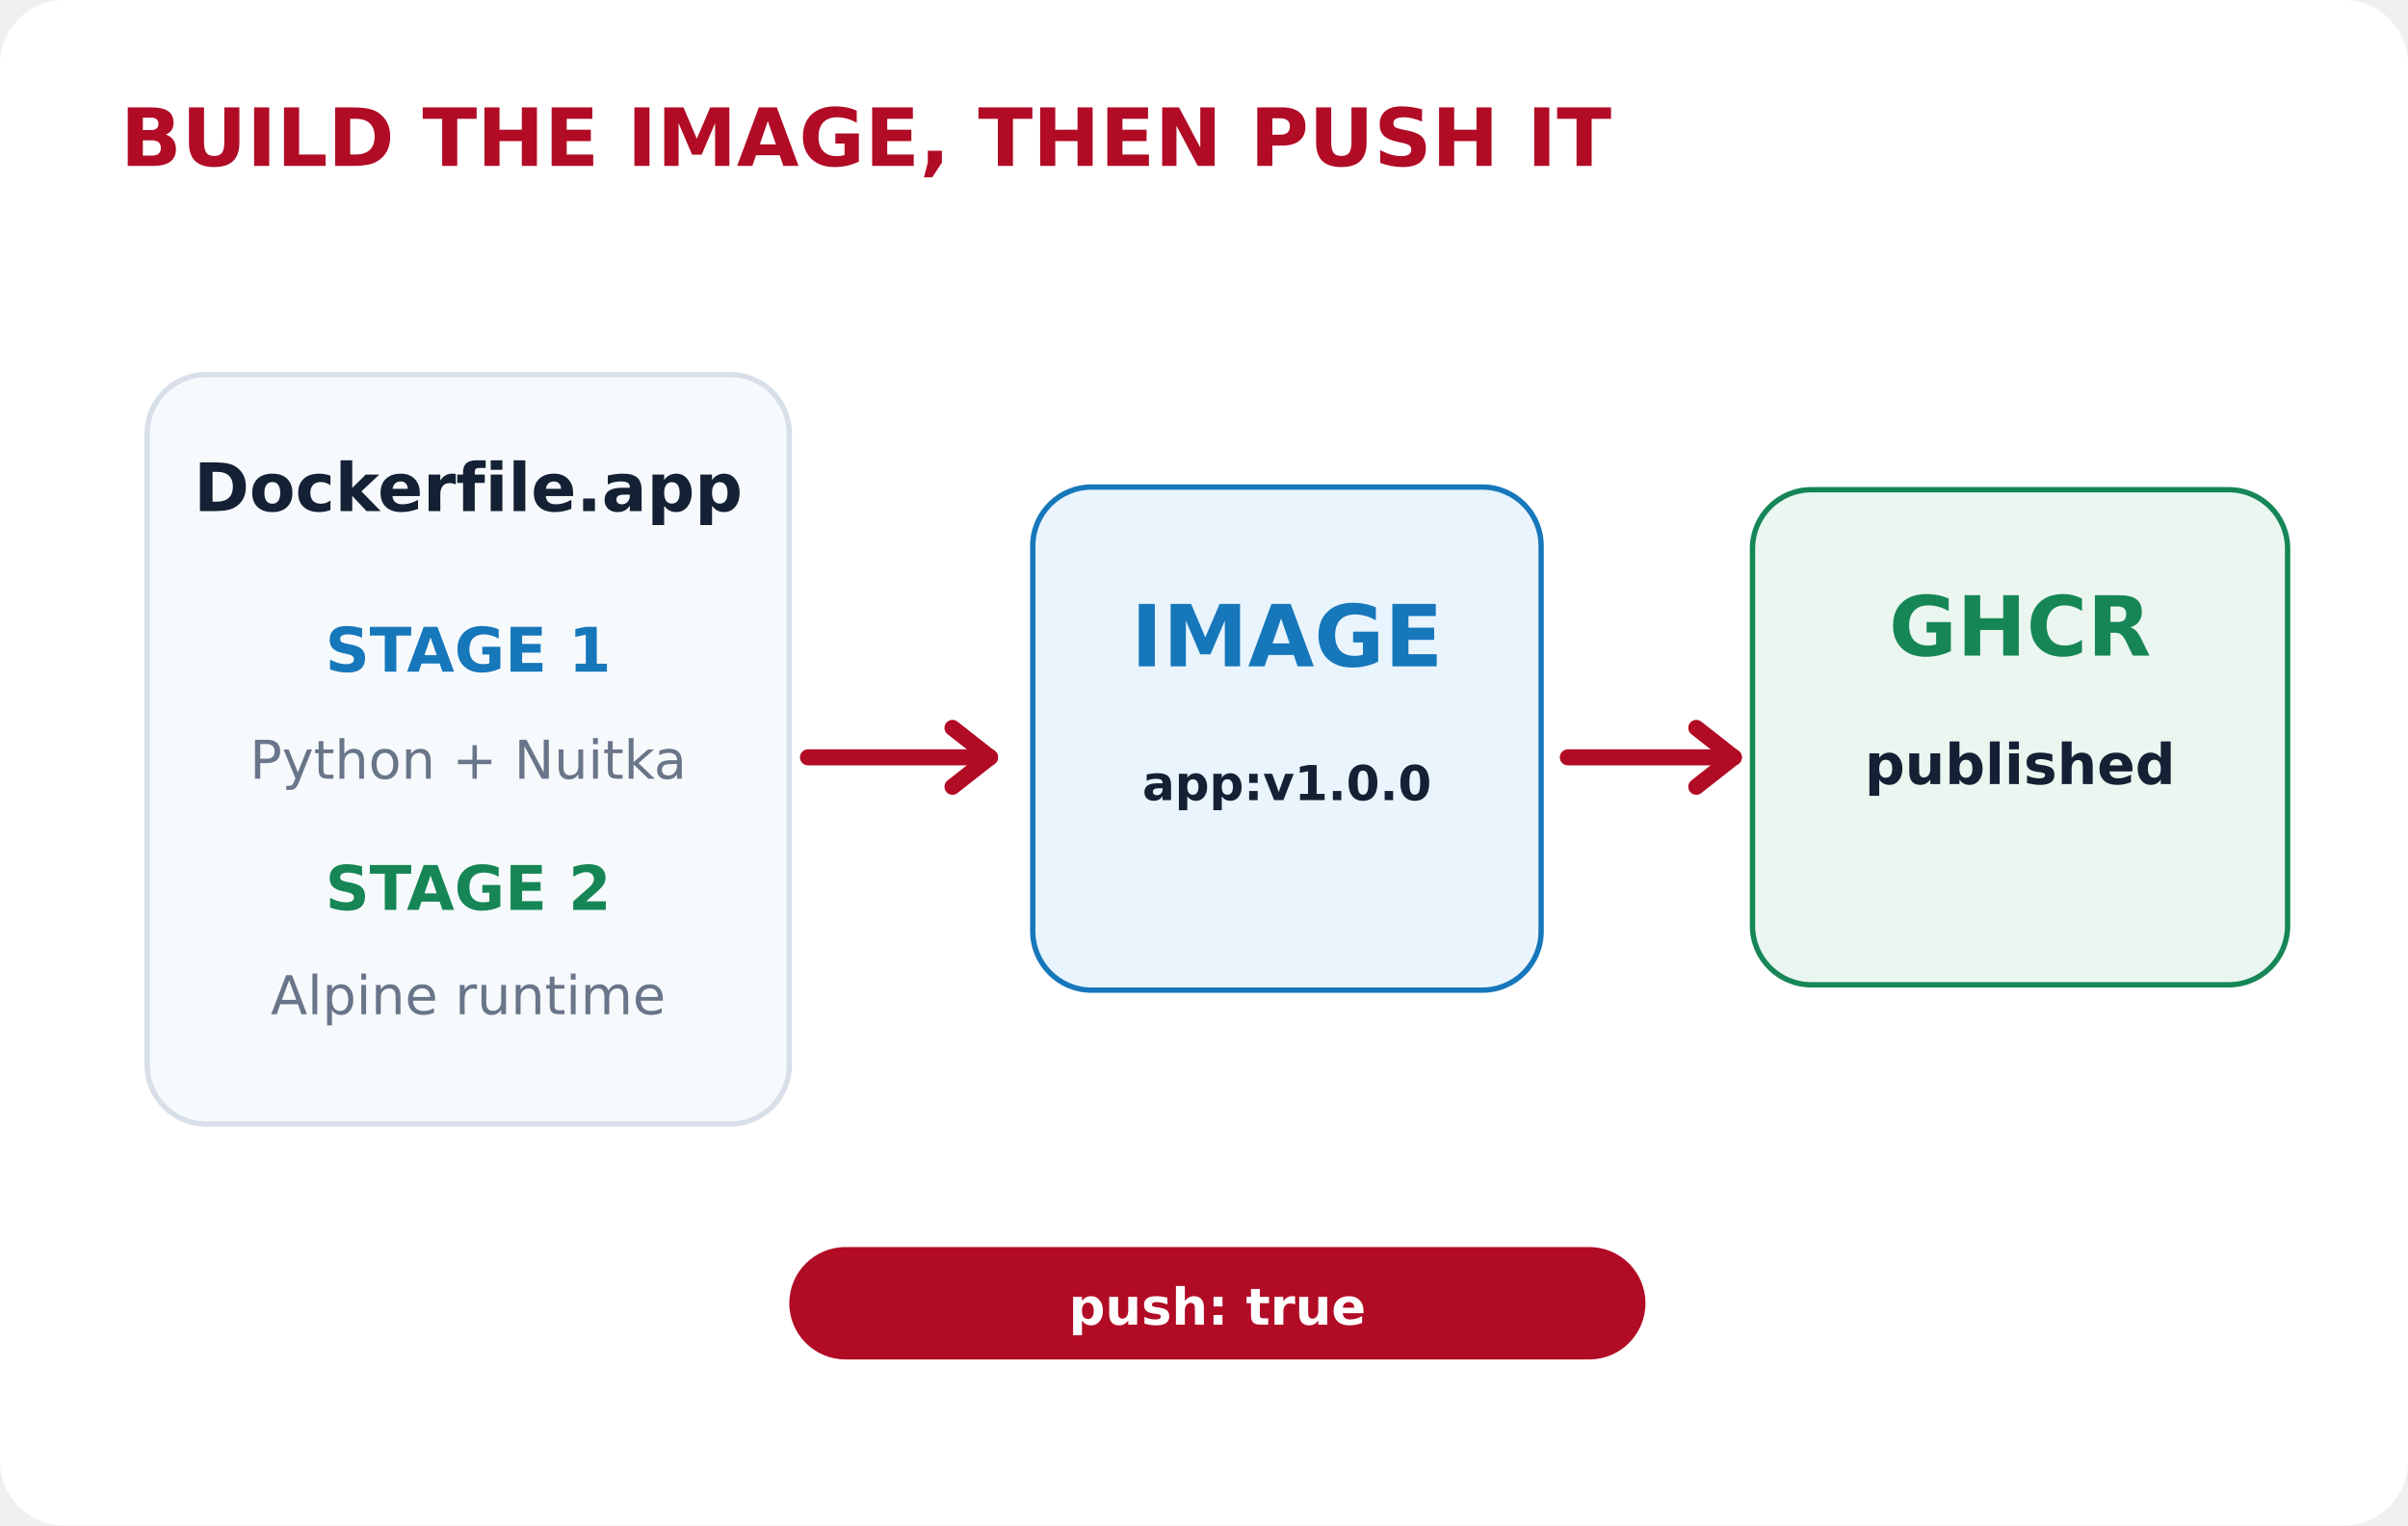
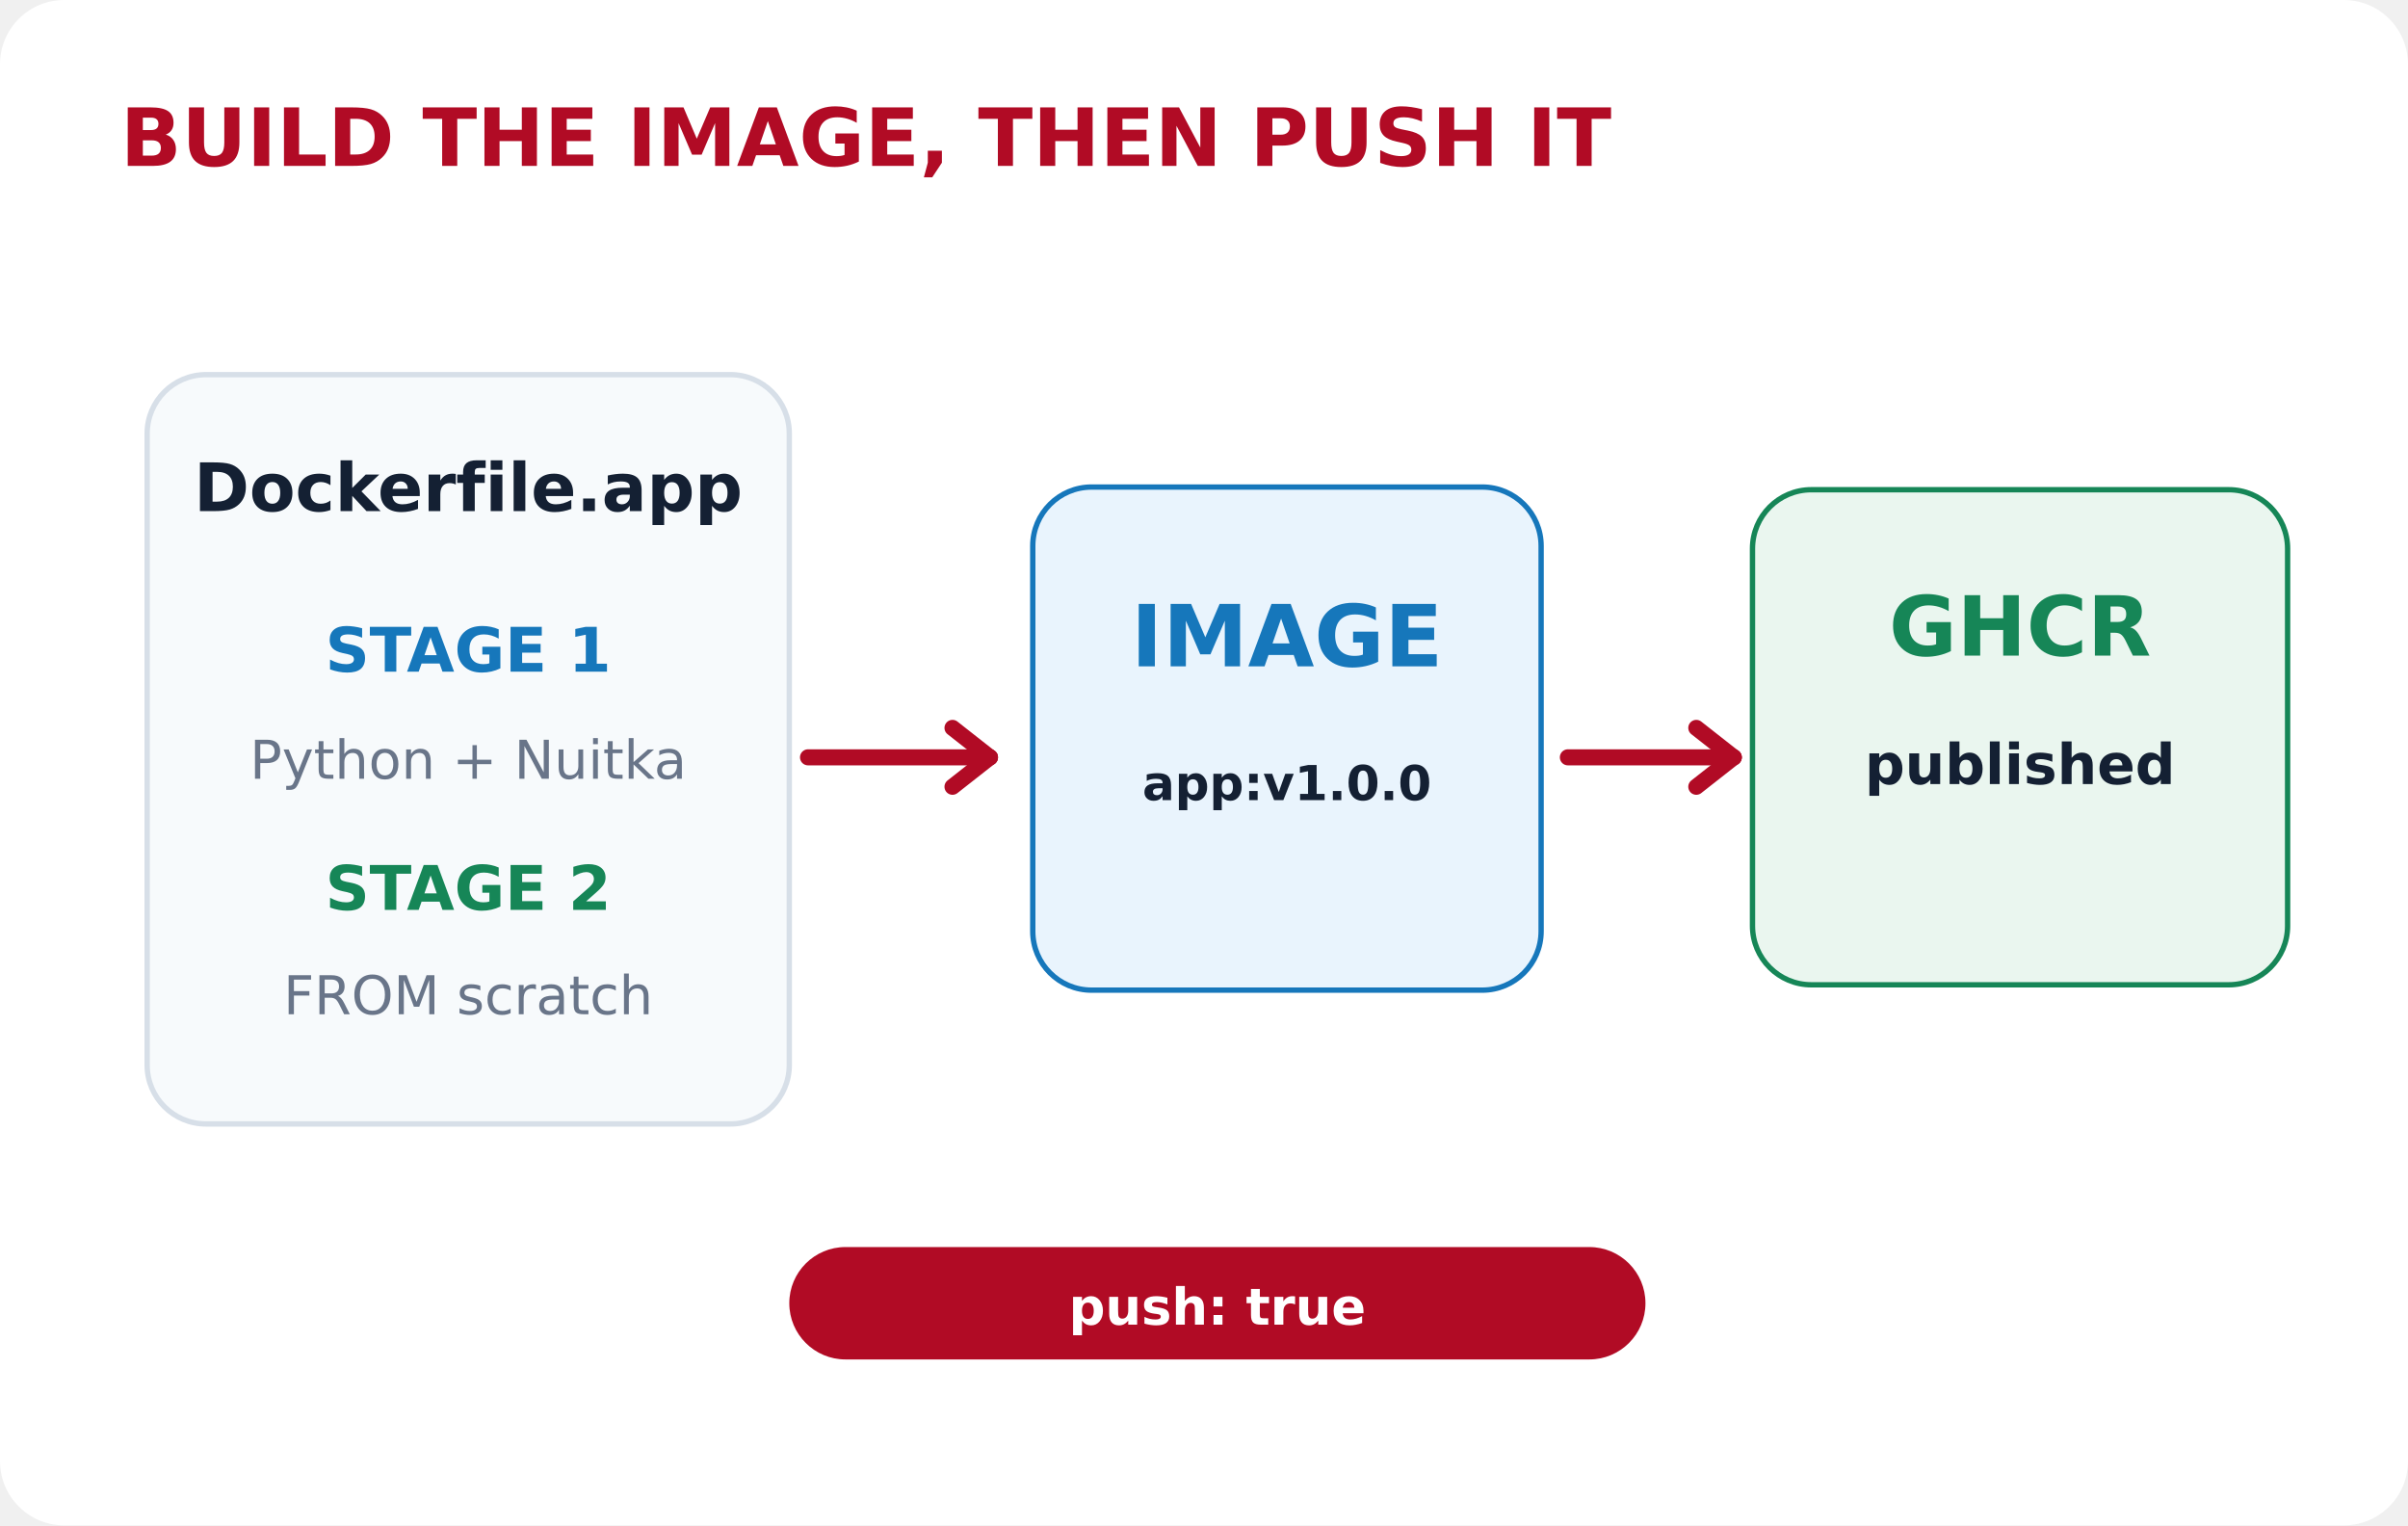
<svg xmlns="http://www.w3.org/2000/svg" baseProfile="full" height="570px" version="1.1" viewBox="0 0 900 570" width="900px">
  <defs />
  <rect fill="#FFFFFF" height="570" rx="24" width="900" x="0" y="0" />
  <text fill="#B10B25" font-family="DejaVu Sans,Arial" font-size="30" font-weight="bold" text-anchor="start" x="45" y="62">BUILD THE IMAGE, THEN PUSH IT</text>
  <rect fill="#F7FAFC" height="280" rx="22" stroke="#D7DFE8" stroke-width="2" width="240" x="55" y="140" />
  <text fill="#142033" font-family="DejaVu Sans,Arial" font-size="25" font-weight="bold" text-anchor="middle" x="175" y="191">Dockerfile.app</text>
  <text fill="#1677BB" font-family="DejaVu Sans,Arial" font-size="23" font-weight="bold" text-anchor="middle" x="175" y="251">STAGE 1</text>
  <text fill="#697589" font-family="DejaVu Sans,Arial" font-size="20" font-weight="normal" text-anchor="middle" x="175" y="291">Python + Nuitka</text>
  <text fill="#168657" font-family="DejaVu Sans,Arial" font-size="23" font-weight="bold" text-anchor="middle" x="175" y="340">STAGE 2</text>
-   <text fill="#697589" font-family="DejaVu Sans,Arial" font-size="20" font-weight="normal" text-anchor="middle" x="175" y="379">Alpine runtime</text>
+   <text fill="#697589" font-family="DejaVu Sans,Arial" font-size="20" font-weight="normal" text-anchor="middle" x="175" y="379">FROM scratch</text>
  <line stroke="#B10B25" stroke-linecap="round" stroke-width="6" x1="302" x2="370" y1="283" y2="283" />
  <line stroke="#B10B25" stroke-linecap="round" stroke-width="6" x1="370" x2="356" y1="283" y2="272" />
  <line stroke="#B10B25" stroke-linecap="round" stroke-width="6" x1="370" x2="356" y1="283" y2="294" />
  <rect fill="#E9F4FD" height="188" rx="22" stroke="#1677BB" stroke-width="2" width="190" x="386" y="182" />
  <text fill="#1677BB" font-family="DejaVu Sans,Arial" font-size="32" font-weight="bold" text-anchor="middle" x="481" y="249">IMAGE</text>
  <text fill="#142033" font-family="DejaVu Sans,Arial" font-size="18" font-weight="bold" text-anchor="middle" x="481" y="299">app:v1.0.0</text>
  <line stroke="#B10B25" stroke-linecap="round" stroke-width="6" x1="586" x2="648" y1="283" y2="283" />
  <line stroke="#B10B25" stroke-linecap="round" stroke-width="6" x1="648" x2="634" y1="283" y2="272" />
  <line stroke="#B10B25" stroke-linecap="round" stroke-width="6" x1="648" x2="634" y1="283" y2="294" />
  <rect fill="#EAF6EF" height="185" rx="22" stroke="#168657" stroke-width="2" width="200" x="655" y="183" />
  <text fill="#168657" font-family="DejaVu Sans,Arial" font-size="31" font-weight="bold" text-anchor="middle" x="755" y="245">GHCR</text>
  <text fill="#142033" font-family="DejaVu Sans,Arial" font-size="21" font-weight="bold" text-anchor="middle" x="755" y="293">published</text>
  <rect fill="#B10B25" height="42" rx="21" stroke="none" stroke-width="2" width="320" x="295" y="466" />
  <text fill="white" font-family="DejaVu Sans,Arial" font-size="19" font-weight="bold" text-anchor="middle" x="455.0" y="495">push: true</text>
</svg>
